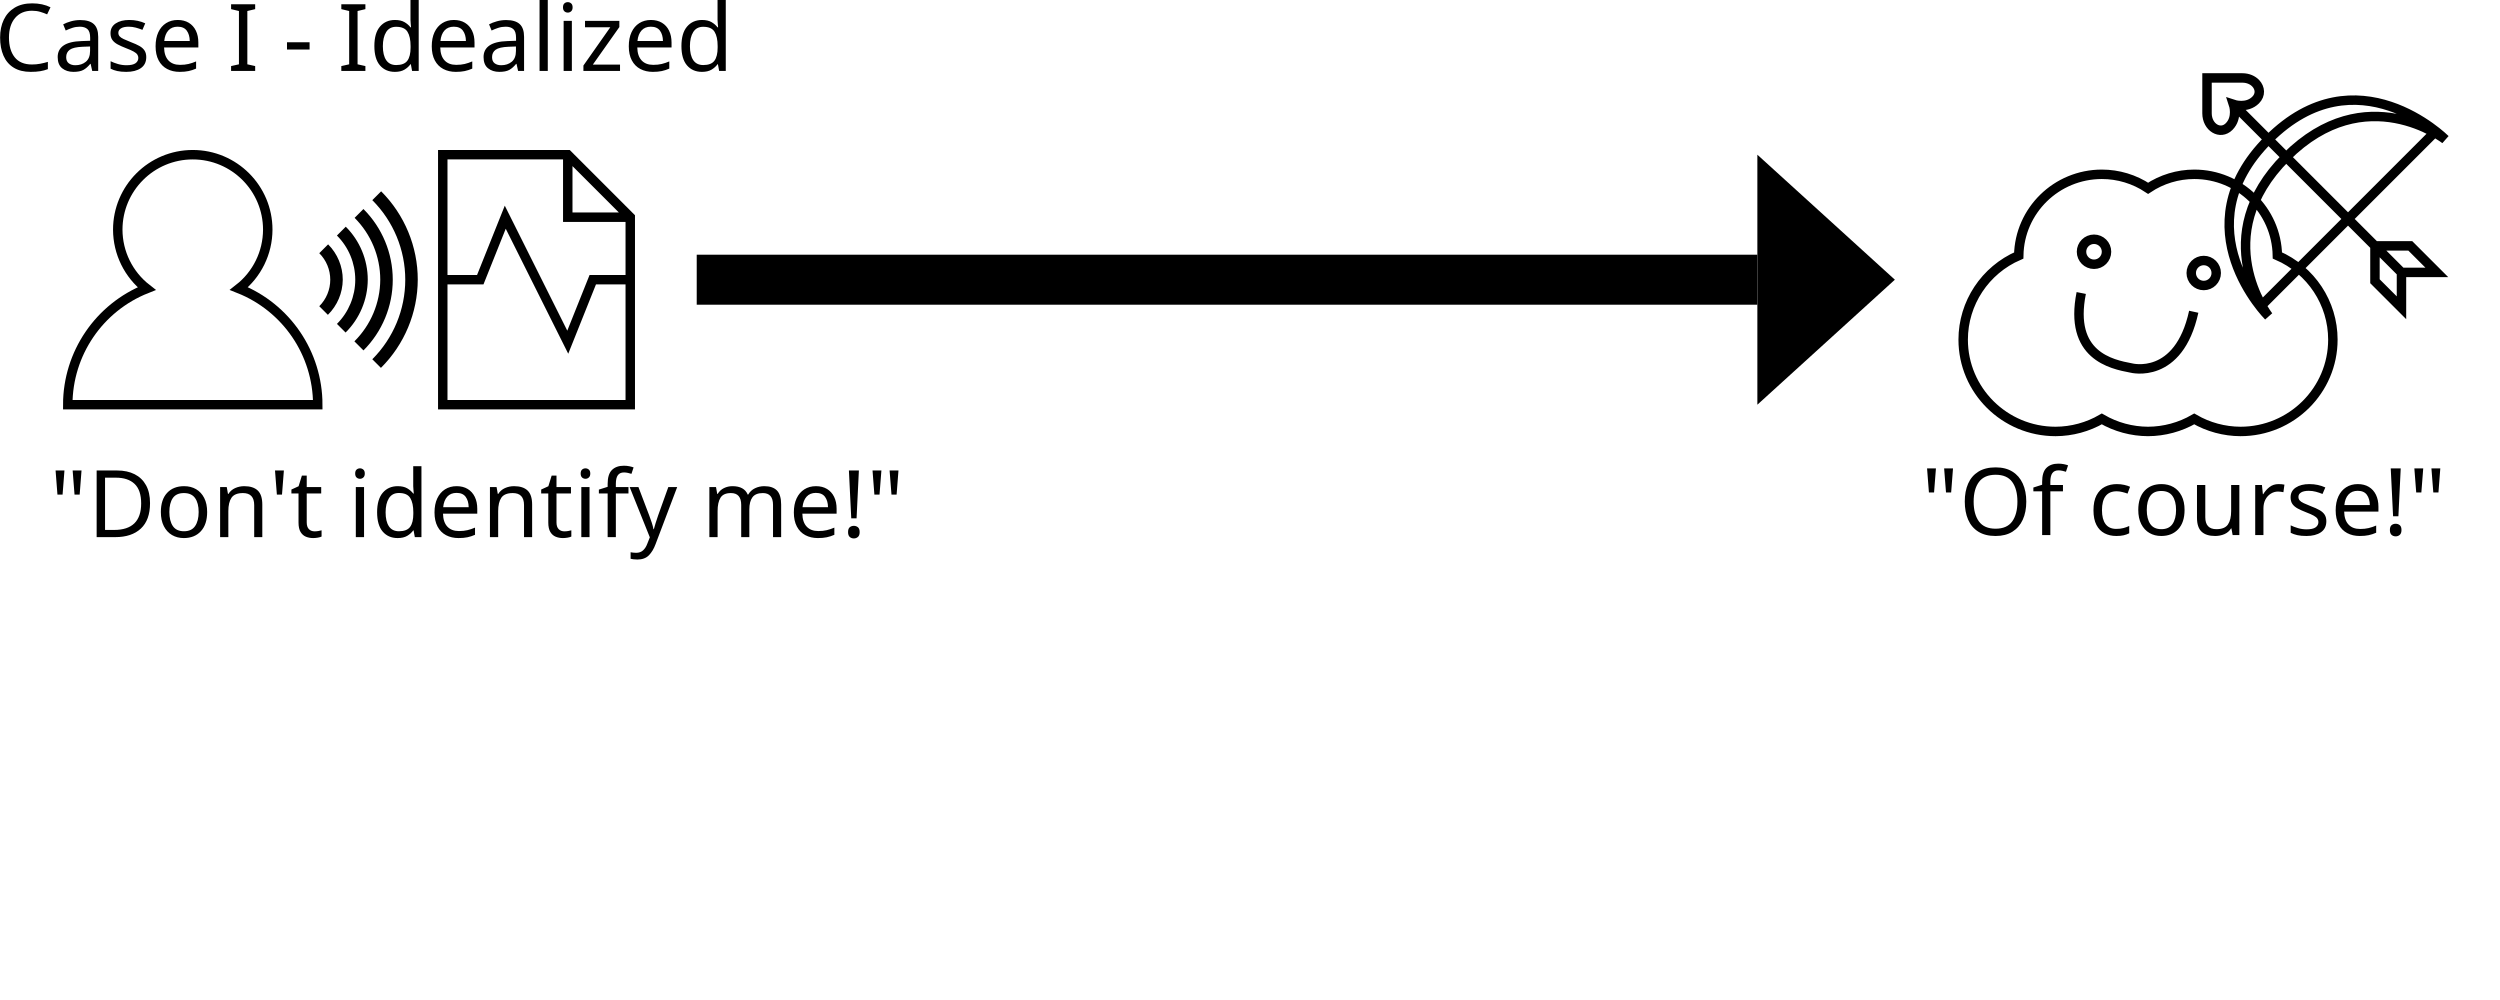
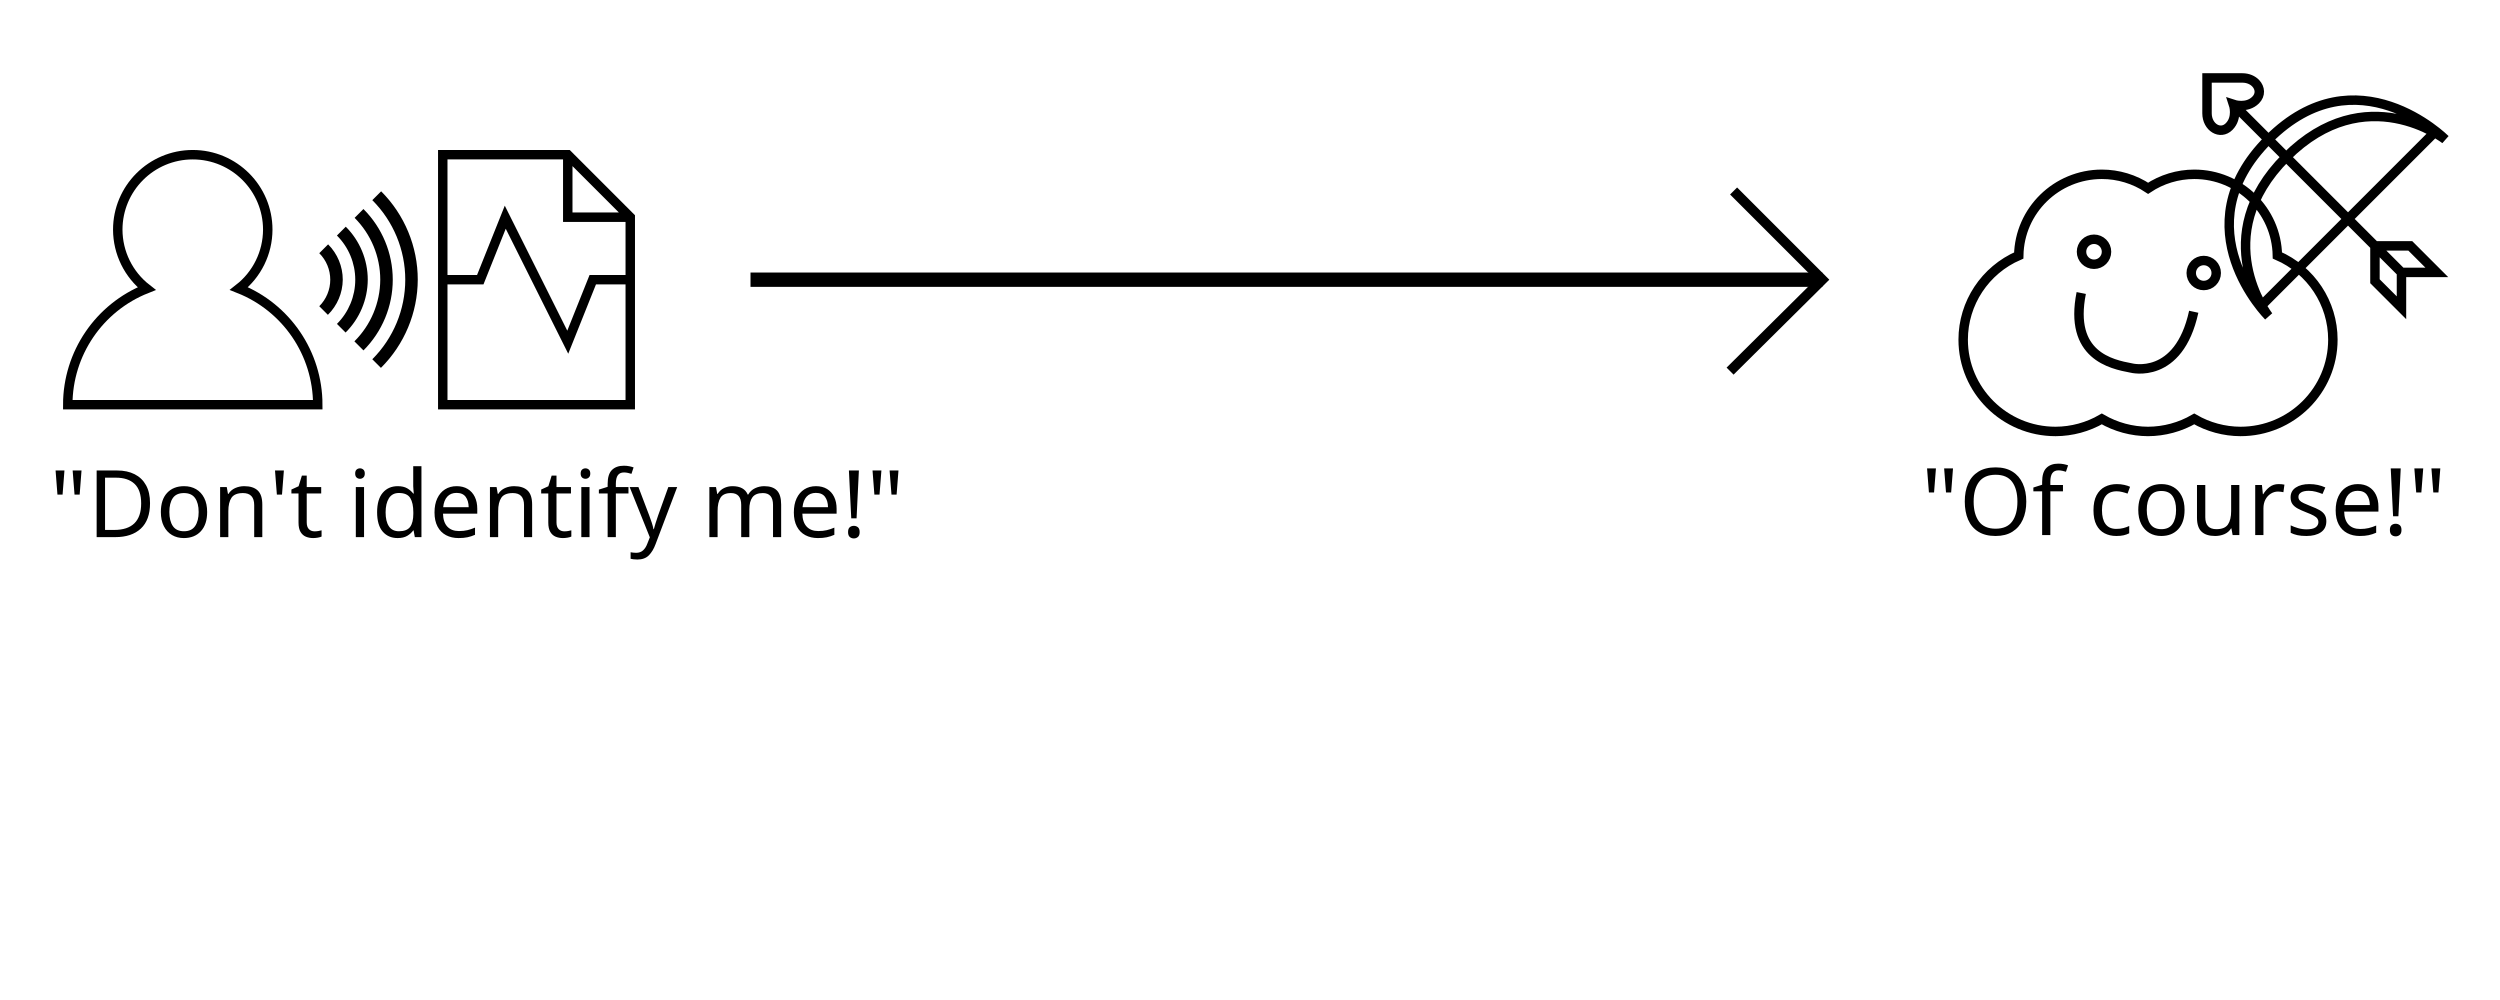
<svg xmlns="http://www.w3.org/2000/svg" width="2000px" height="800px" viewBox="0 0 2000 800" version="1.1" id="SVGRoot">
  <defs id="defs3034" />
  <g id="layer1">
-     <text xml:space="preserve" style="font-weight:bold;font-size:74.667px;font-family:sans-serif;-inkscape-font-specification:'sans-serif Bold';fill:#000000;fill-opacity:1;stroke:none;stroke-width:7.937" x="-4.48" y="56.747" id="text4038">
-       <tspan id="tspan4036" x="-4.48" y="56.747" style="font-style:normal;font-variant:normal;font-weight:500;font-stretch:normal;font-size:74.667px;font-family:'Noto Sans';-inkscape-font-specification:'Noto Sans Medium'">Case I - Idealized</tspan>
-     </text>
    <g id="g4580" transform="translate(-1344.578,-215.0247)">
      <g id="g1911-1" transform="translate(1338.787,298.7871)">
        <path id="path2178-0" style="fill:none;fill-opacity:1;stroke:#000000;stroke-width:7.559;stroke-opacity:1" d="m 160,40 a 60,60 0 0 0 -60,60 60,60 0 0 0 23.111,47.143 A 100,100 0 0 0 60,240 H 260 A 100,100 0 0 0 196.949,147.1 60,60 0 0 0 220,100 60,60 0 0 0 160,40 Z" />
        <path id="path2205-0" style="fill:#000000;fill-opacity:1;stroke:none;stroke-width:7.559" d="m 310.711,69.289 -7.072,7.072 A 90,90 0 0 1 330,140 90,90 0 0 1 303.639,203.639 l 6.893,6.893 A 100,100 0 0 0 340,140 100,100 0 0 0 310.711,69.289 Z m -14.164,14.164 -7.07,7.07 A 70,70 0 0 1 310,140 70,70 0 0 1 289.309,189.309 l 7.26,7.26 A 80,80 0 0 0 320,140 80,80 0 0 0 296.547,83.453 Z m -14.141,14.141 -7.072,7.072 A 50,50 0 0 1 290,140 50,50 0 0 1 275.355,175.355 l 6.91,6.91 A 60,60 0 0 0 300,140 60,60 0 0 0 282.406,97.594 Z m -14.121,14.121 -7.072,7.072 A 30,30 0 0 1 270,140 a 30,30 0 0 1 -8.787,21.213 l 6.893,6.893 A 40,40 0 0 0 280,140 40,40 0 0 0 268.285,111.715 Z" />
      </g>
      <path id="path2911-1" style="fill:none;fill-opacity:1;stroke:#000000;stroke-width:7.559;stroke-opacity:1" d="m 1698.787,438.787 h 30 l 20,-50 50,100 20,-50 h 30 m 0,-50 h -50 v -50 m -100,0 v 200 h 150 v -150 l -50,-50 z" />
    </g>
    <text xml:space="preserve" style="font-style:normal;font-variant:normal;font-weight:500;font-stretch:normal;font-size:74.667px;font-family:'Noto Sans';-inkscape-font-specification:'Noto Sans Medium';fill:#000000;fill-opacity:1;stroke:none;stroke-width:7.937;stroke-opacity:1" x="39.604" y="429.703" id="text5818">
      <tspan id="tspan5816" x="39.604" y="429.703">"Don't identify me!"</tspan>
    </text>
    <text xml:space="preserve" style="font-style:normal;font-variant:normal;font-weight:500;font-stretch:normal;font-size:74.667px;font-family:'Noto Sans';-inkscape-font-specification:'Noto Sans Medium';fill:#000000;fill-opacity:1;stroke:none;stroke-width:7.937;stroke-opacity:1" x="1536.793" y="428.037" id="text5818-6">
      <tspan id="tspan5816-0" x="1536.793" y="428.037">"Of course!"</tspan>
    </text>
-     <g id="g7147" transform="translate(-462.6238,-536.2376)">
-       <rect style="fill:#000000;fill-opacity:1;stroke:none;stroke-width:13.348" id="rect7138" width="848.515" height="40" x="1020" y="740" />
-       <path style="fill:#000000;fill-opacity:1;stroke:none;stroke-width:7.937" d="m 1868.515,660 v 200 l 110,-100 z" id="path7140" />
-     </g>
    <path id="path2565" style="fill:none;stroke:#000000;stroke-width:7.559;stroke-dasharray:none;stroke-opacity:1" d="m 1804.611,66.663 c -2.401,-2.553 -6.17,-4.303 -10.712,-4.303 h -28.284 v 28.284 c 0,11.18 10.607,17.678 17.678,10.607 7.071,-7.071 3.536,-17.678 3.536,-17.678 0,0 10.607,3.536 17.678,-3.536 4.199,-4.198 3.613,-9.643 0.105,-13.374 z m 95.354,130.047 h 28.284 l 21.213,21.213 h -28.284 v 28.284 L 1899.965,224.994 Z M 1786.828,83.573 1921.178,217.923 m 27.953,-113.469 -141.421,141.421 m 148.492,-134.35 c 0,0 -70.711,-70.711 -141.421,0 -70.711,70.711 0,141.421 0,141.421 0,0 -49.497,-63.64 14.142,-127.279 63.64,-63.64 127.279,-14.142 127.279,-14.142 z m -291.213,122.877 c -10,50 24,57 40,60 0,0 38,10 50,-45 m 18,-31 a 10,10 0 0 1 -10,10 10,10 0 0 1 -10,-10 10,10 0 0 1 10,-10 10,10 0 0 1 10,10 z m -87.779,-17 a 10,10 0 0 1 -10,10 10,10 0 0 1 -10,-10 10,10 0 0 1 10,-10 10,10 0 0 1 10,10 z m -3.759,-61.964 a 66.545,66.127 0 0 0 -66.462,64.964 73.939,73.474 0 0 0 -44.447,67.289 73.939,73.474 0 0 0 73.939,73.474 73.939,73.474 0 0 0 36.97,-10.034 73.939,73.474 0 0 0 36.97,10.034 73.939,73.474 0 0 0 36.969,-10.034 73.939,73.474 0 0 0 36.97,10.034 73.939,73.474 0 0 0 73.939,-73.474 73.939,73.474 0 0 0 -44.392,-67.329 66.545,66.127 0 0 0 -66.516,-64.924 66.545,66.127 0 0 0 -36.906,11.19 66.545,66.127 0 0 0 -37.033,-11.19 z" />
+     <path style="fill:none;stroke:#000000;stroke-width:11.455;stroke-opacity:1" d="m 600.405,223.782 857.423,-0.038" id="path4019" />
+     <path style="fill:none;stroke:#000000;stroke-width:7.937;stroke-opacity:1" d="m 1386.871,152.786 70.957,70.957 -73.763,73.156" id="path4133" />
  </g>
</svg>
